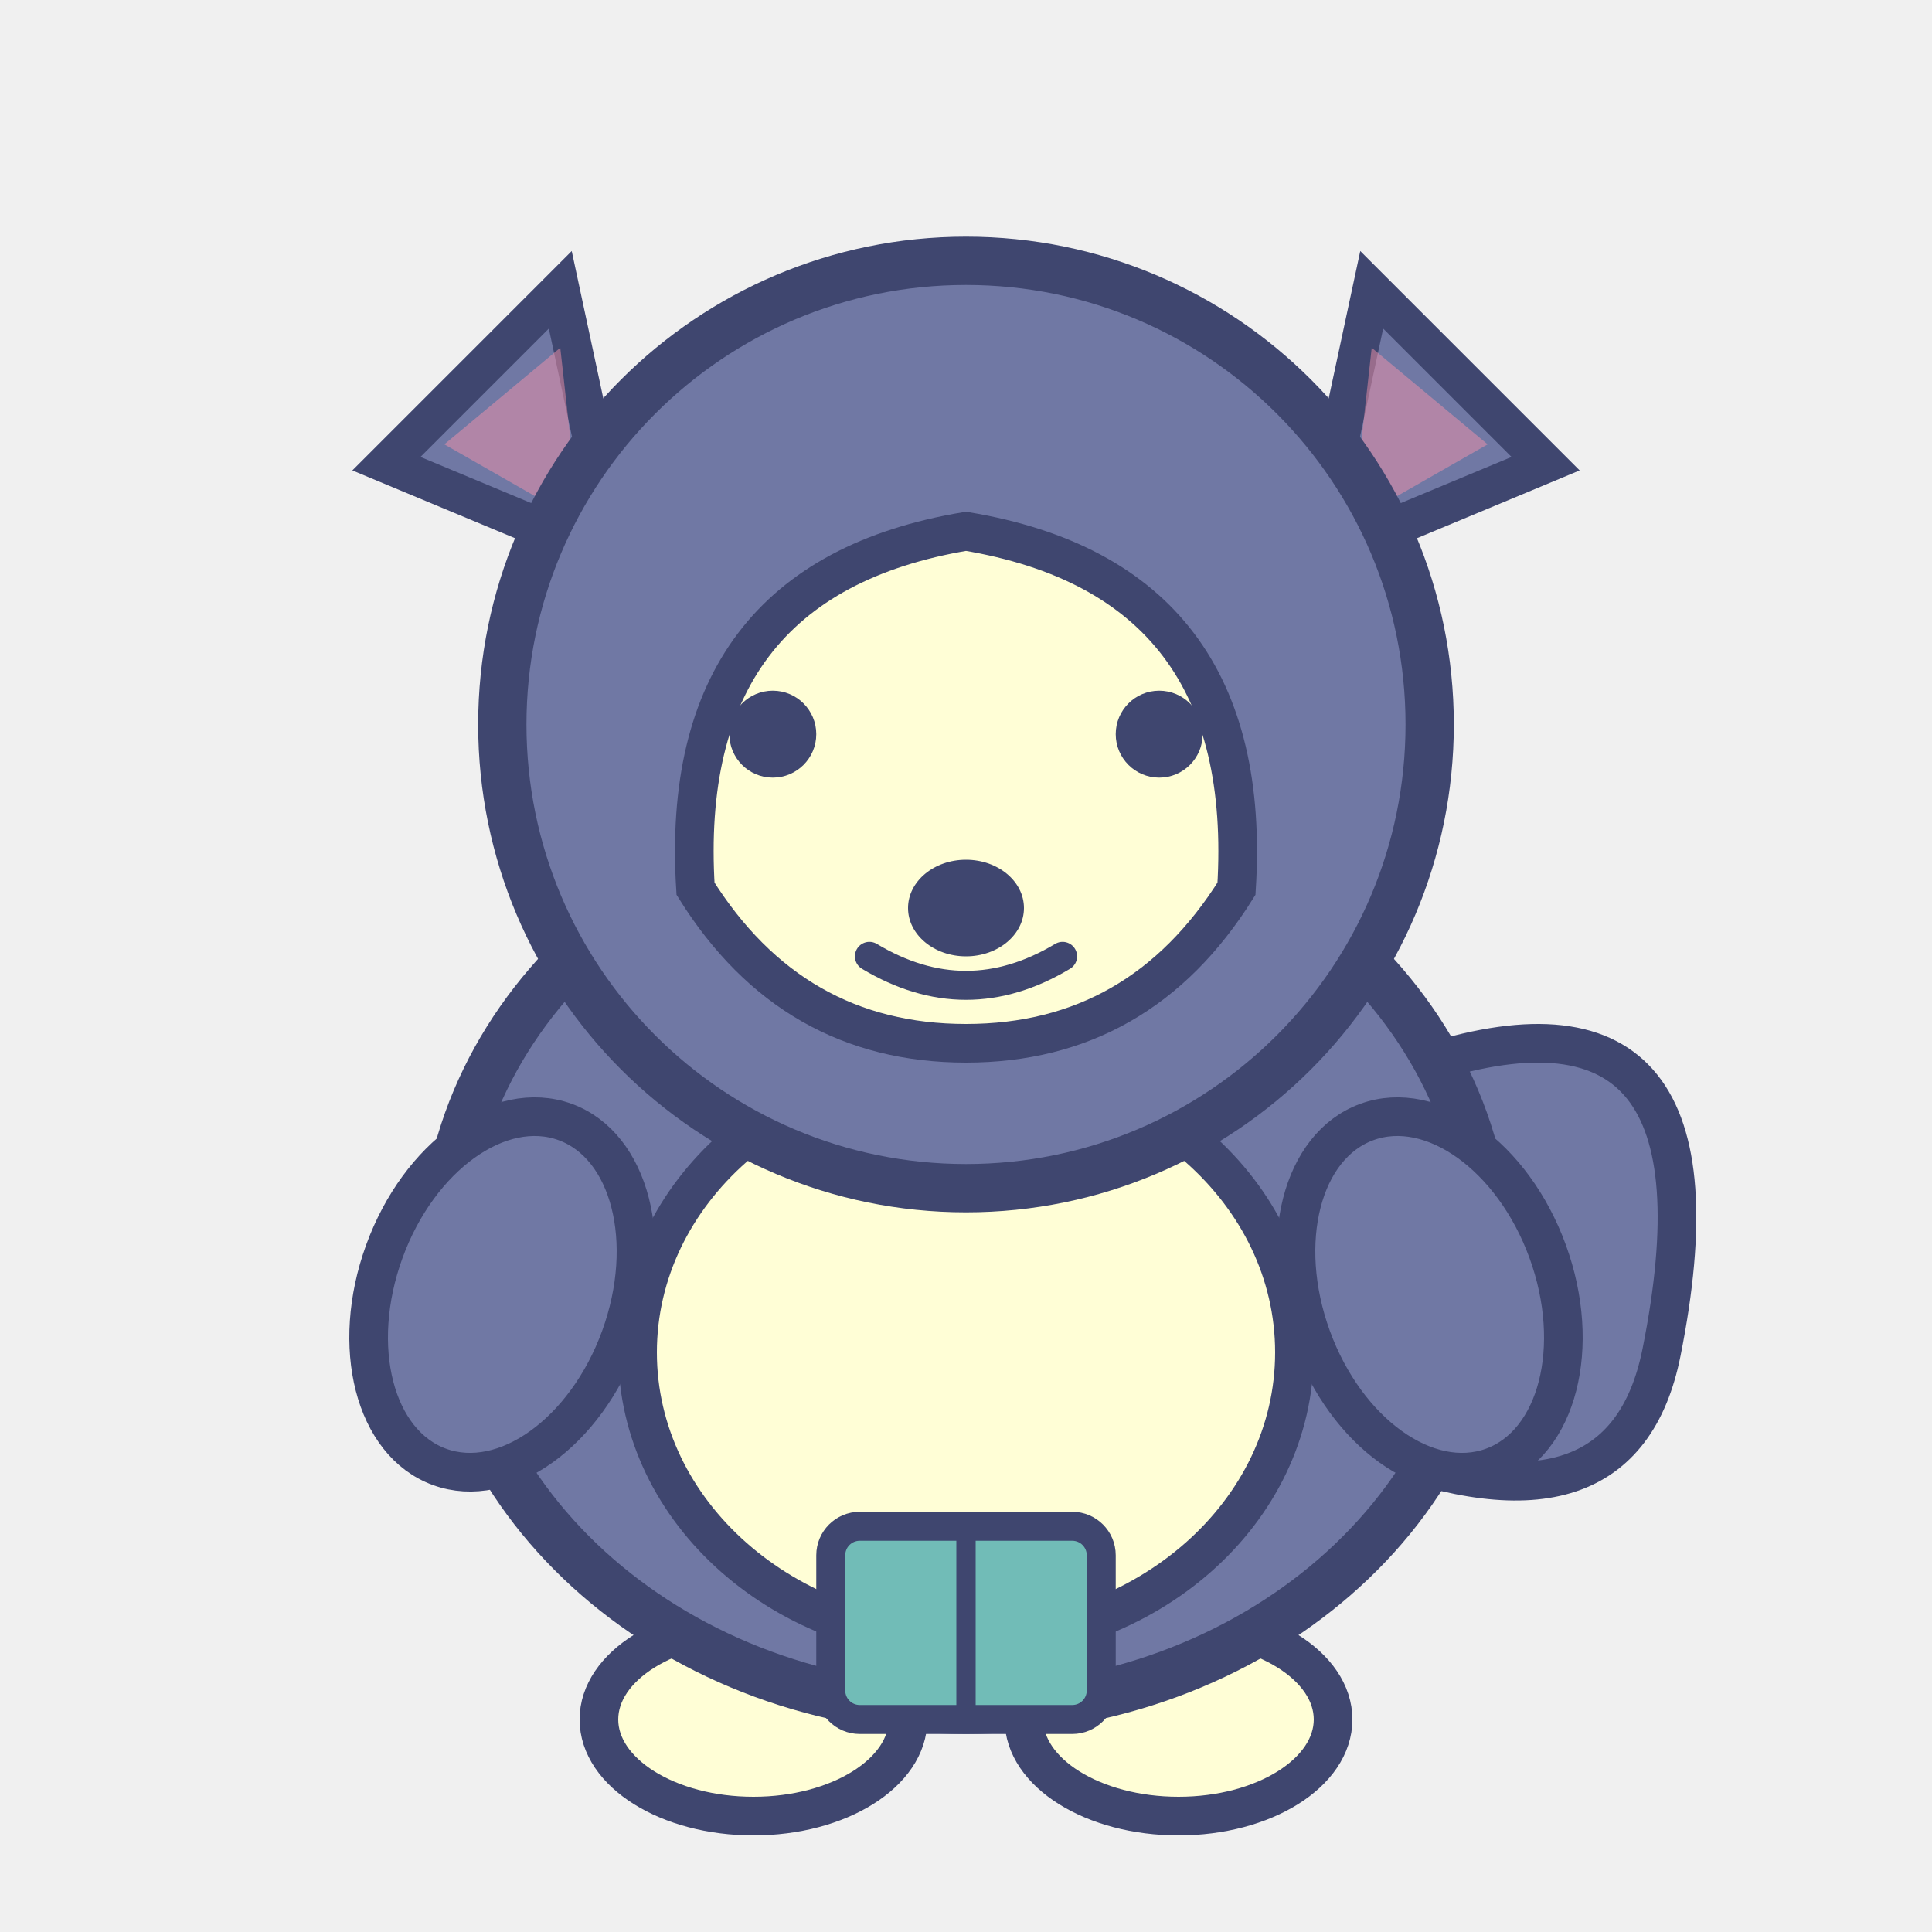
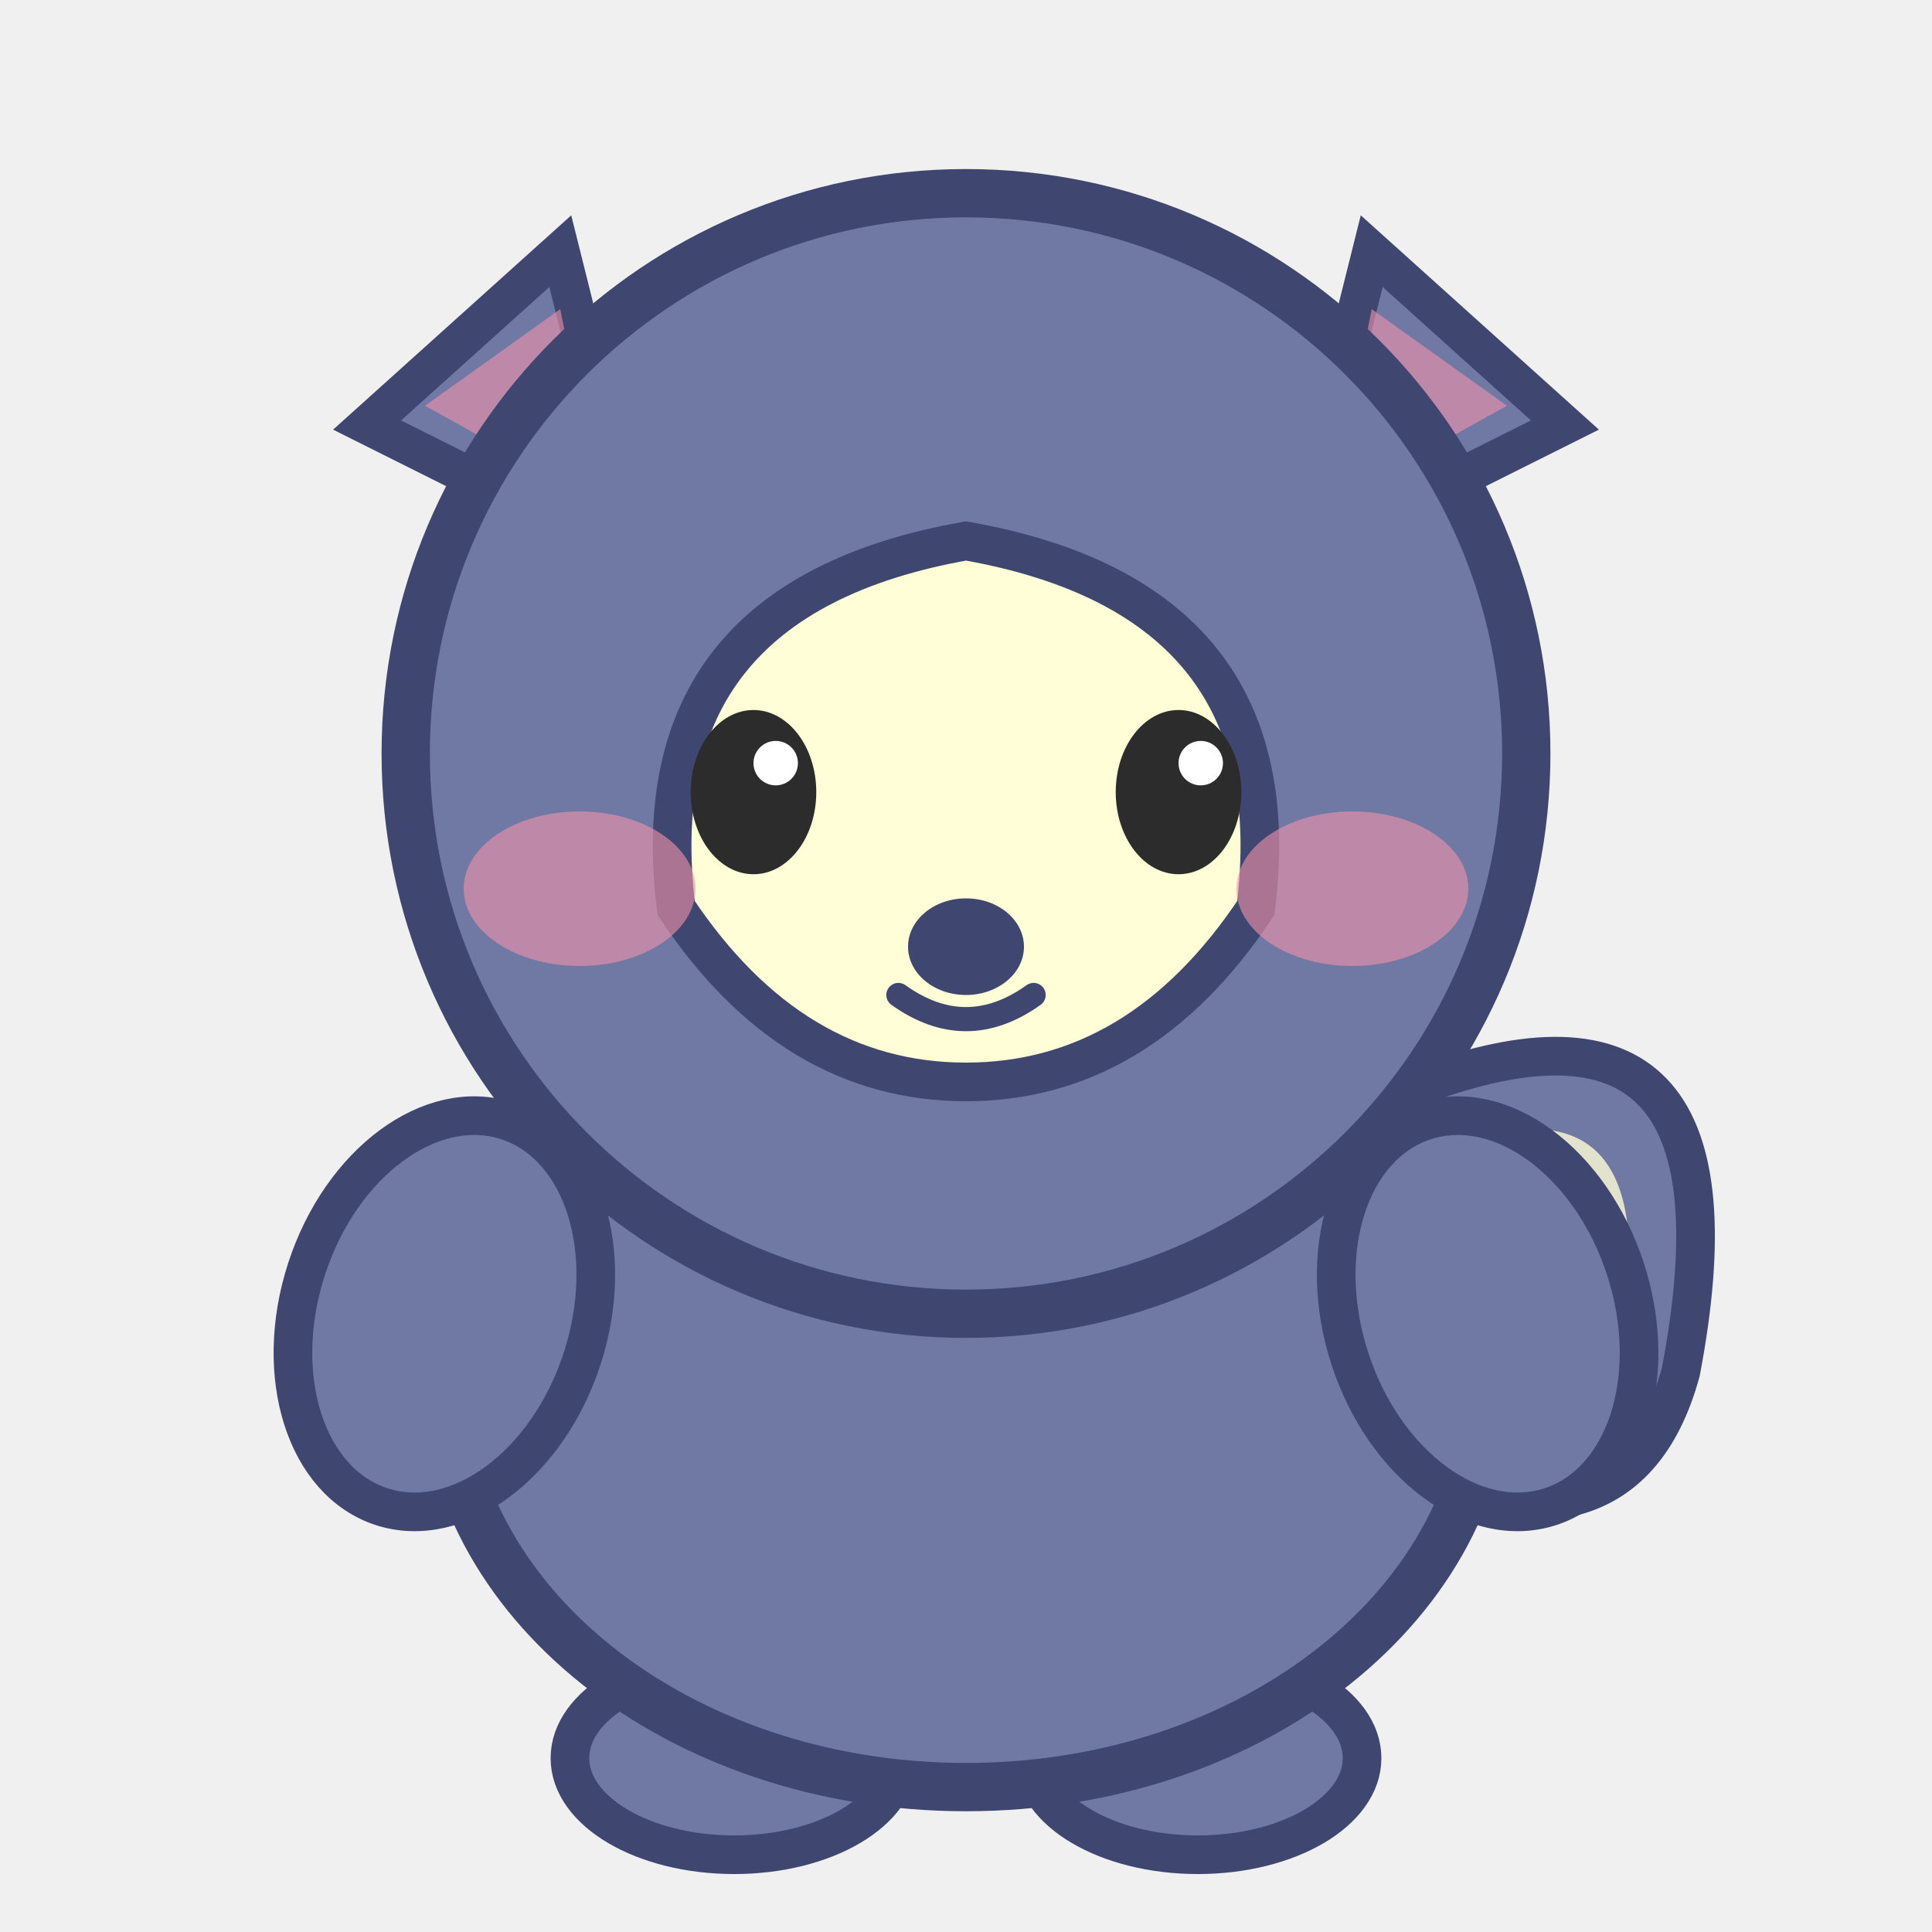
<svg xmlns="http://www.w3.org/2000/svg" viewBox="0 0 200 200">
-   <path d="M148 110 Q180 100 172 140 Q168 160 142 150 Z" fill="#7078A4" stroke="#3F466F" stroke-width="4" />
-   <ellipse cx="78" cy="178" rx="16" ry="10" fill="#FFFED6" stroke="#3F466F" stroke-width="4" />
-   <ellipse cx="122" cy="178" rx="16" ry="10" fill="#FFFED6" stroke="#3F466F" stroke-width="4" />
-   <ellipse cx="100" cy="130" rx="54" ry="47" fill="#7078A4" stroke="#3F466F" stroke-width="5" />
-   <ellipse cx="100" cy="140" rx="34" ry="30" fill="#FFFED6" stroke="#3F466F" stroke-width="4" />
-   <ellipse cx="52" cy="134" rx="13" ry="19" fill="#7078A4" stroke="#3F466F" stroke-width="4" transform="rotate(20 52 134)" />
-   <ellipse cx="148" cy="134" rx="13" ry="19" fill="#7078A4" stroke="#3F466F" stroke-width="4" transform="rotate(-20 148 134)" />
-   <rect x="86" y="158" width="28" height="20" rx="3" fill="#71BCB7" stroke="#3F466F" stroke-width="3" />
-   <line x1="100" y1="158" x2="100" y2="178" stroke="#3F466F" stroke-width="2" />
-   <path d="M40 48 L58 30 L64 58 Z" fill="#7078A4" stroke="#3F466F" stroke-width="4" />
-   <path d="M160 48 L142 30 L136 58 Z" fill="#7078A4" stroke="#3F466F" stroke-width="4" />
-   <path d="M46 46 L58 36 L60 54 Z" fill="#F292AA" opacity="0.5" />
-   <path d="M154 46 L142 36 L140 54 Z" fill="#F292AA" opacity="0.5" />
-   <circle cx="100" cy="75" r="48" fill="#7078A4" stroke="#3F466F" stroke-width="5" />
-   <path d="M100 55 Q130 60 128 92 Q118 108 100 108 Q82 108 72 92 Q70 60 100 55 Z" fill="#FFFED6" stroke="#3F466F" stroke-width="4" />
-   <circle cx="80" cy="76" r="4.5" fill="#3F466F" />
-   <circle cx="120" cy="76" r="4.5" fill="#3F466F" />
-   <ellipse cx="100" cy="94" rx="6" ry="5" fill="#3F466F" />
-   <path d="M90 99 Q100 105 110 99" stroke="#3F466F" stroke-width="3" fill="none" stroke-linecap="round" />
+   <path d="M148 112 Q182 100 174 142 Q168 164 140 150 Z" fill="#7078A4" stroke="#3F466F" stroke-width="4" />
+   <path d="M152 118 Q172 112 168 138 Q164 150 148 144 Z" fill="#FFFED6" opacity="0.8" />
+   <ellipse cx="76" cy="182" rx="17" ry="10" fill="#7078A4" stroke="#3F466F" stroke-width="4" />
+   <ellipse cx="124" cy="182" rx="17" ry="10" fill="#7078A4" stroke="#3F466F" stroke-width="4" />
+   <ellipse cx="100" cy="142" rx="54" ry="43" fill="#7078A4" stroke="#3F466F" stroke-width="5" />
+   <ellipse cx="46" cy="136" rx="15" ry="21" fill="#7078A4" stroke="#3F466F" stroke-width="4" transform="rotate(18 46 136)" />
+   <ellipse cx="154" cy="136" rx="15" ry="21" fill="#7078A4" stroke="#3F466F" stroke-width="4" transform="rotate(-18 154 136)" />
+   <path d="M38 44 L58 26 L66 58 Z" fill="#7078A4" stroke="#3F466F" stroke-width="4" />
+   <path d="M162 44 L142 26 L134 58 Z" fill="#7078A4" stroke="#3F466F" stroke-width="4" />
+   <path d="M44 42 L58 32 L62 52 Z" fill="#F292AA" opacity="0.6" />
+   <path d="M156 42 L142 32 L138 52 Z" fill="#F292AA" opacity="0.6" />
+   <circle cx="100" cy="78" r="58" fill="#7078A4" stroke="#3F466F" stroke-width="5" />
+   <path d="M100 56 Q134 62 130 94 Q118 112 100 112 Q82 112 70 94 Q66 62 100 56 Z" fill="#FFFED6" stroke="#3F466F" stroke-width="4" />
+   <ellipse cx="78" cy="82" rx="6.5" ry="8.5" fill="#2C2C2C" />
+   <ellipse cx="122" cy="82" rx="6.5" ry="8.5" fill="#2C2C2C" />
+   <circle cx="80.3" cy="79" r="2.3" fill="#FFFFFF" />
+   <circle cx="124.3" cy="79" r="2.3" fill="#FFFFFF" />
+   <ellipse cx="100" cy="98" rx="6" ry="5" fill="#3F466F" />
+   <path d="M93 103 Q100 108 107 103" stroke="#3F466F" stroke-width="2.5" fill="none" stroke-linecap="round" />
+   <ellipse cx="60" cy="92" rx="12" ry="8" fill="#F292AA" opacity="0.6" />
+   <ellipse cx="140" cy="92" rx="12" ry="8" fill="#F292AA" opacity="0.6" />
</svg>
